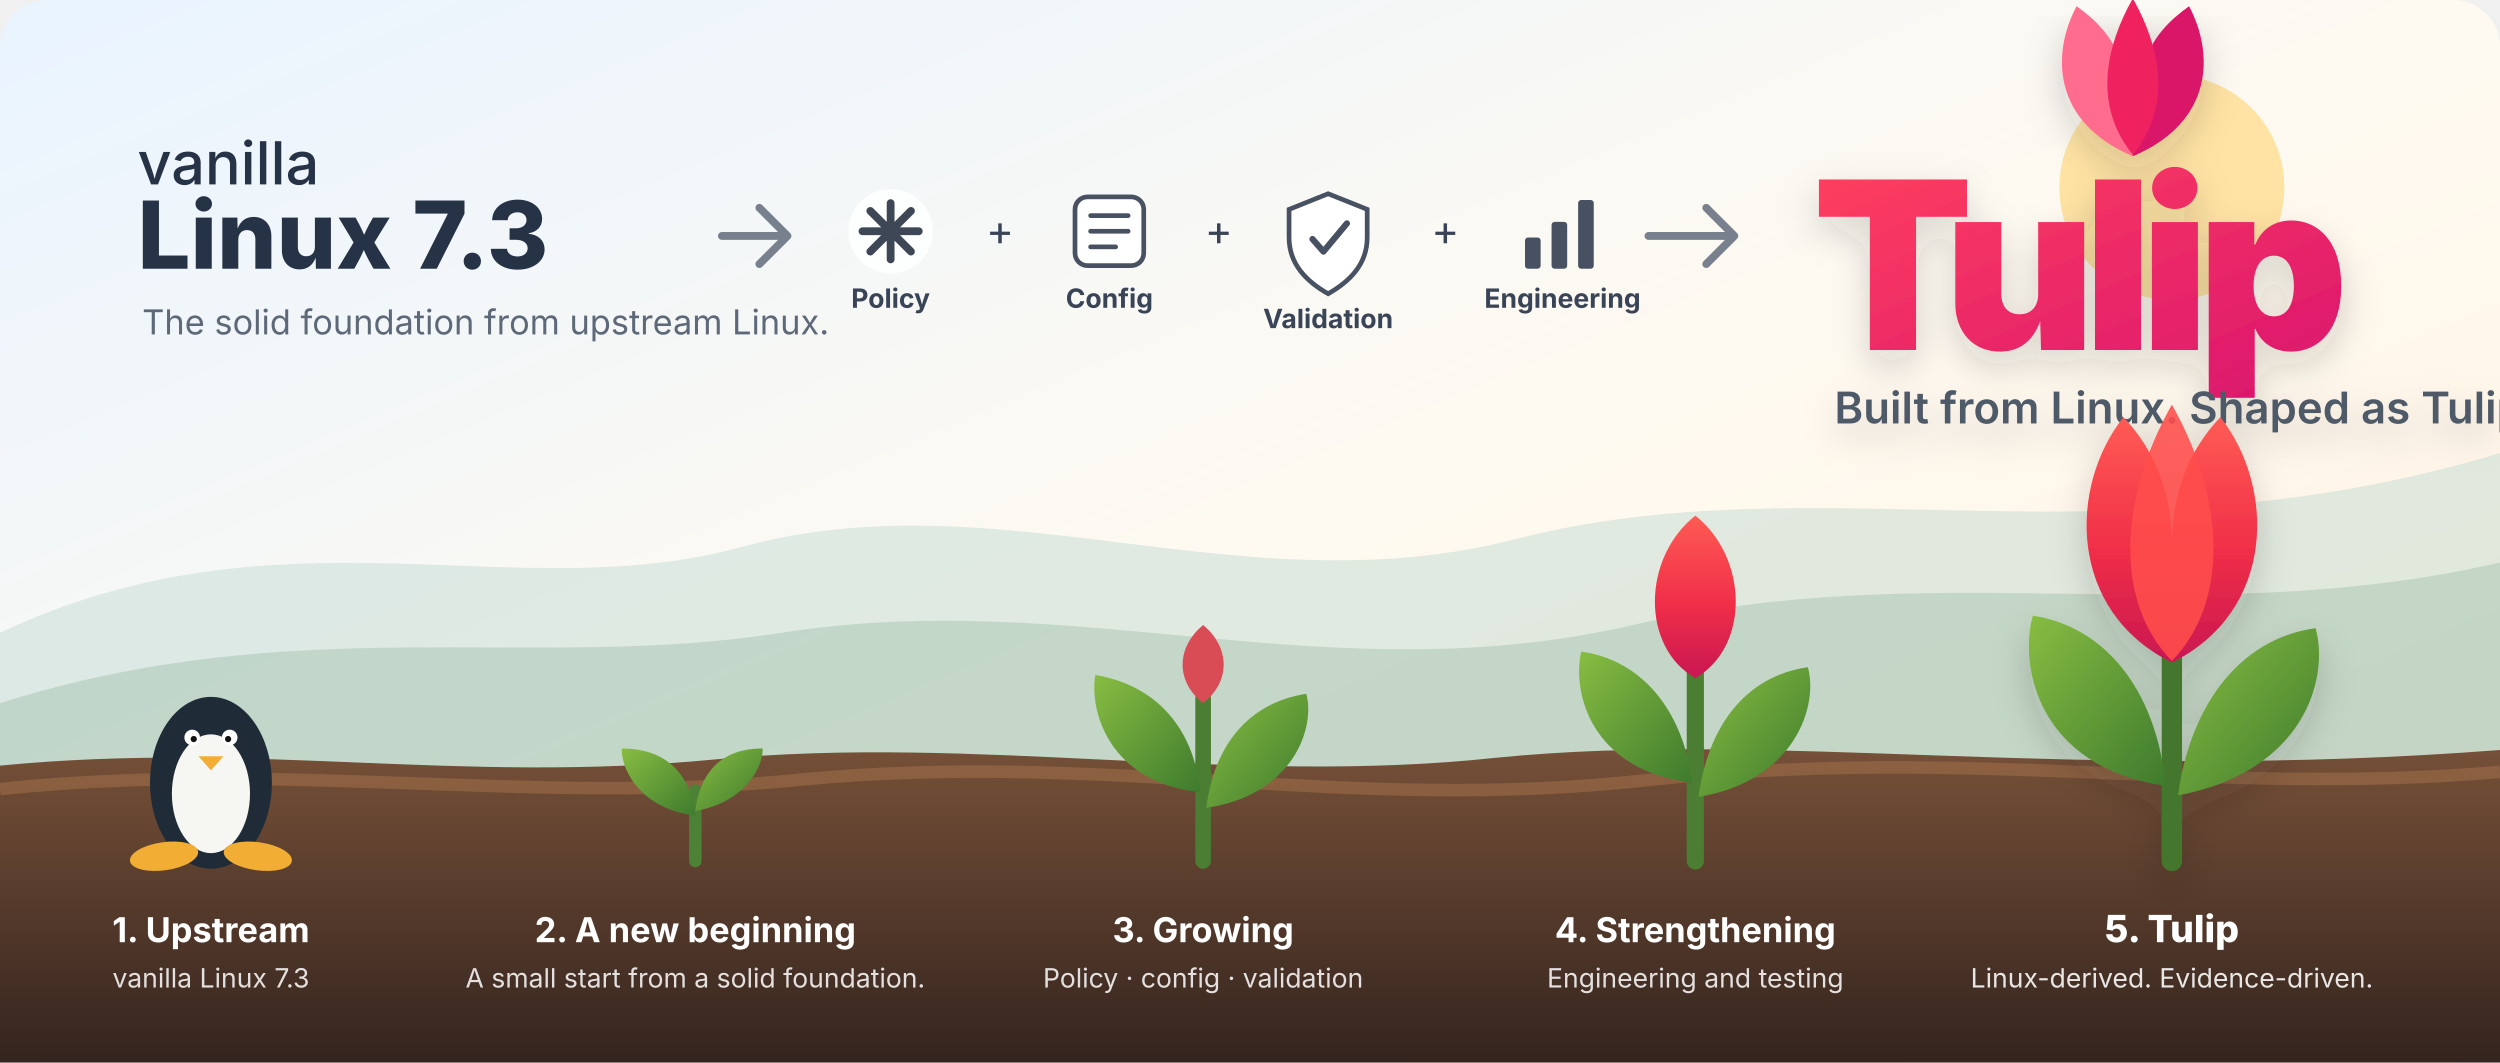
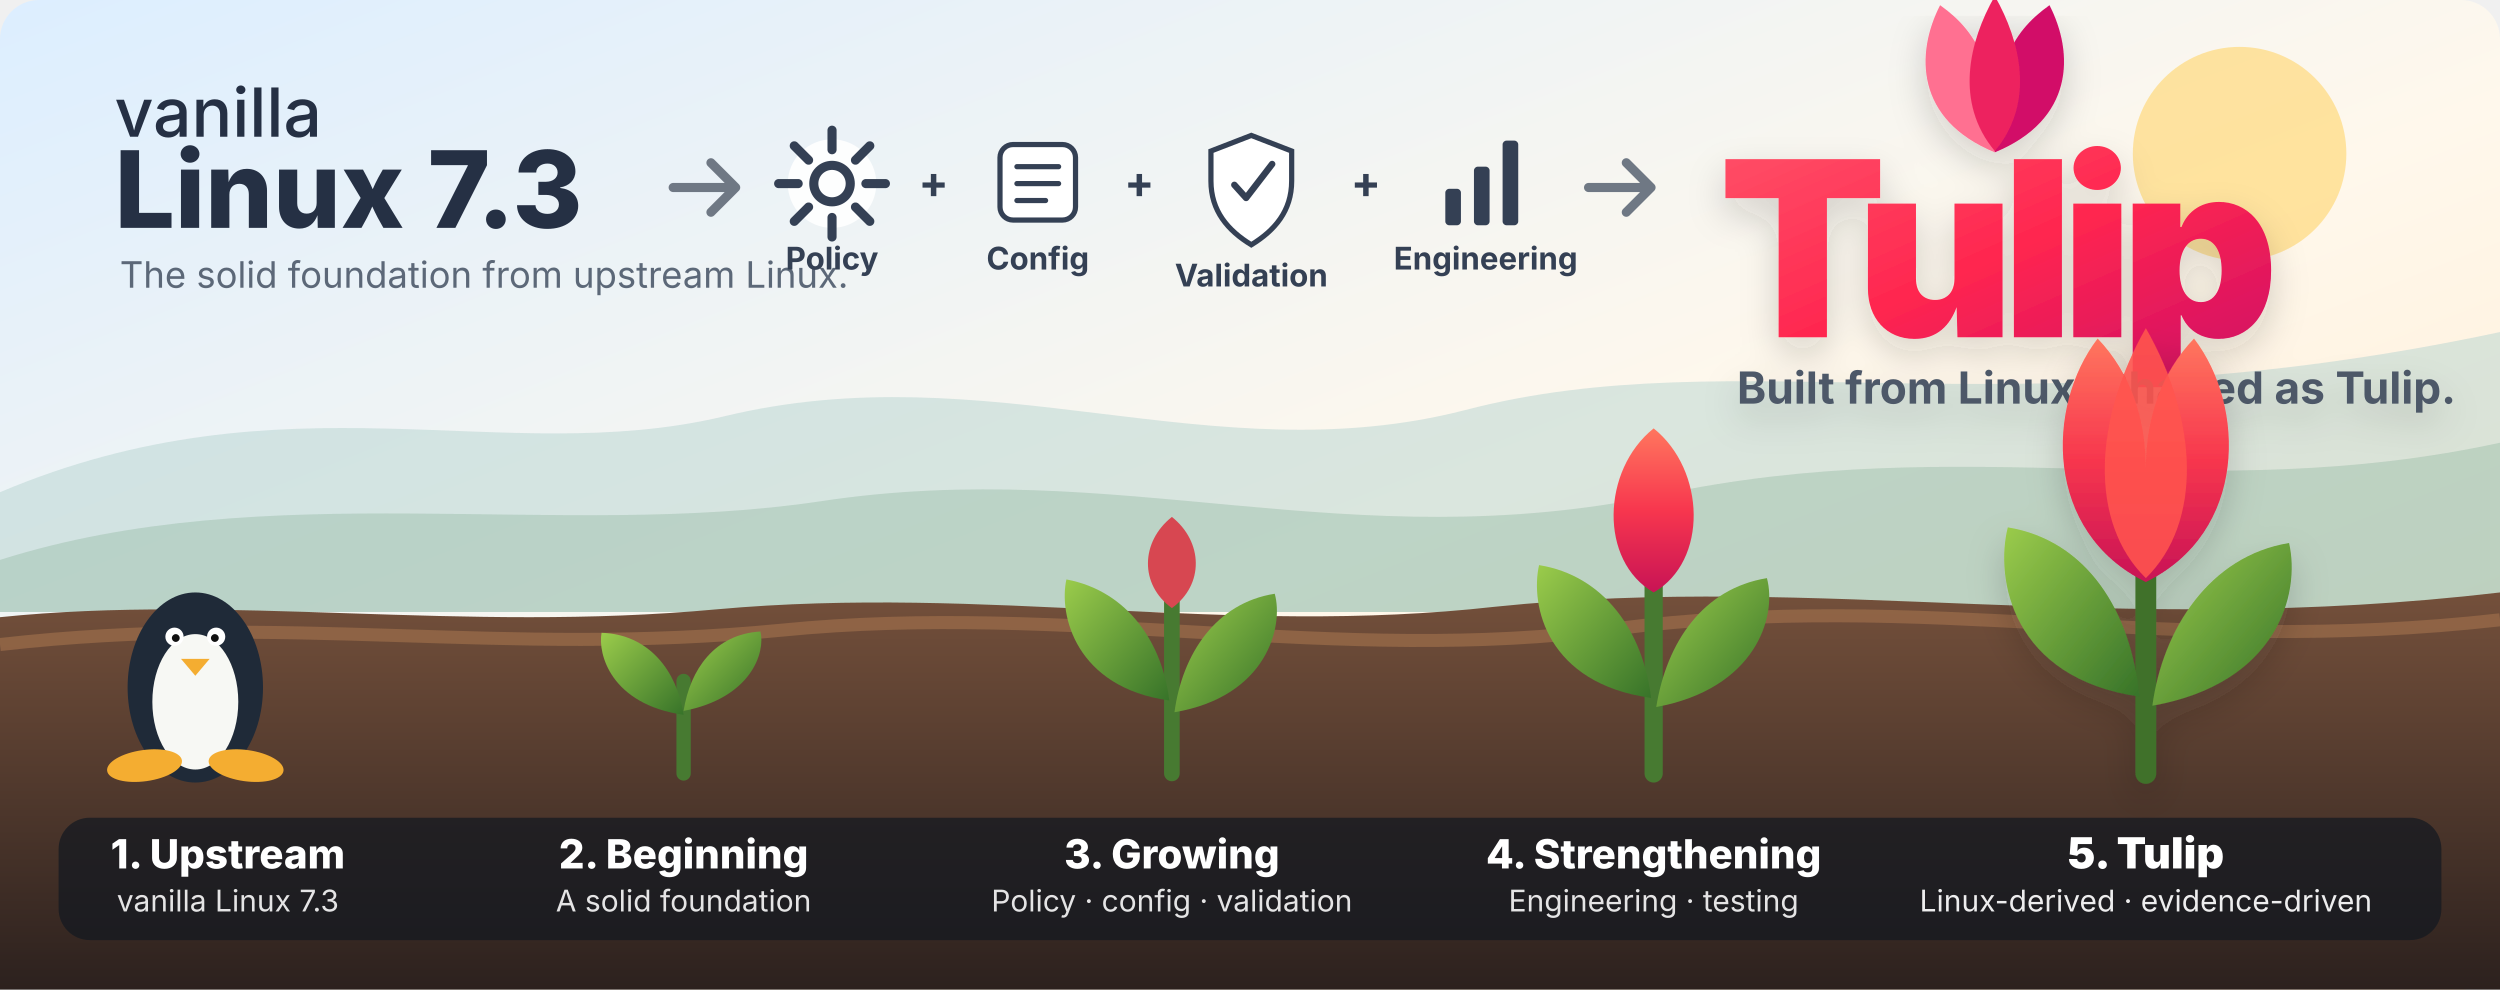
- <svg xmlns="http://www.w3.org/2000/svg" width="1600" height="680" viewBox="0 0 1600 680" role="img" aria-labelledby="title desc">
+ <svg xmlns="http://www.w3.org/2000/svg" width="1920" height="760" viewBox="0 0 1920 760" role="img" aria-labelledby="title desc">
  <defs>
    <linearGradient id="sky" x1="0" y1="0" x2="1" y2="1">
-       <stop offset="0" stop-color="#e9f4ff" />
-       <stop offset="0.52" stop-color="#fffaf1" />
-       <stop offset="1" stop-color="#fff0dc" />
+       <stop offset="0" stop-color="#dceeff" />
+       <stop offset="0.55" stop-color="#fff8ec" />
+       <stop offset="1" stop-color="#ffe8c9" />
    </linearGradient>
-     <linearGradient id="tulipText" x1="0" y1="0" x2="1" y2="1">
-       <stop offset="0" stop-color="#ff3f5f" />
-       <stop offset="1" stop-color="#d9156f" />
+     <linearGradient id="pink" x1="0" y1="0" x2="1" y2="1">
+       <stop offset="0" stop-color="#ff4f67" />
+       <stop offset="0.48" stop-color="#ff264f" />
+       <stop offset="1" stop-color="#cc0d68" />
    </linearGradient>
    <linearGradient id="petal" x1="0" y1="0" x2="0" y2="1">
-       <stop offset="0" stop-color="#ff5b54" />
-       <stop offset="0.55" stop-color="#f02e48" />
-       <stop offset="1" stop-color="#c91752" />
+       <stop offset="0" stop-color="#ff765e" />
+       <stop offset="0.5" stop-color="#f7364e" />
+       <stop offset="1" stop-color="#c81355" />
    </linearGradient>
    <linearGradient id="leaf" x1="0" y1="0" x2="1" y2="1">
-       <stop offset="0" stop-color="#88bd42" />
-       <stop offset="1" stop-color="#3e7b2d" />
+       <stop offset="0" stop-color="#9bcc4b" />
+       <stop offset="1" stop-color="#377329" />
    </linearGradient>
    <linearGradient id="soil" x1="0" y1="0" x2="0" y2="1">
-       <stop offset="0" stop-color="#765038" />
-       <stop offset="1" stop-color="#34241e" />
+       <stop offset="0" stop-color="#74503b" />
+       <stop offset="1" stop-color="#2c211e" />
    </linearGradient>
    <filter id="shadow" x="-20%" y="-20%" width="140%" height="140%">
-       <feDropShadow dx="0" dy="10" stdDeviation="12" flood-color="#2c1c23" flood-opacity="0.18" />
+       <feDropShadow dx="0" dy="12" stdDeviation="14" flood-color="#1c2430" flood-opacity="0.18" />
    </filter>
  </defs>
-   <rect width="1600" height="680" rx="30" fill="url(#sky)" />
-   <circle cx="1390" cy="120" r="72" fill="#ffd77b" opacity="0.65" />
-   <path d="M0 405 C180 320 330 390 475 350 C640 305 795 390 970 345 C1165 295 1350 365 1600 290 L1600 500 L0 500 Z" fill="#bdd8d0" opacity="0.46" />
-   <path d="M0 450 C190 390 340 430 500 405 C690 375 850 445 1045 400 C1240 355 1405 405 1600 360 L1600 500 L0 500 Z" fill="#9bbda6" opacity="0.42" />
-   <g font-family="Inter,Segoe UI,Arial,sans-serif" fill="#263246">
-     <text x="88" y="118" font-size="38" font-weight="500">vanilla</text>
-     <text x="88" y="172" font-size="60" font-weight="760">Linux 7.3</text>
-     <text x="91" y="214" font-size="22" fill="#5d6878">The solid foundation from upstream Linux.</text>
+   <rect width="1920" height="760" rx="30" fill="url(#sky)" />
+   <circle cx="1720" cy="118" r="82" fill="#ffd97a" opacity="0.68" />
+   <path d="M0 378 C220 285 385 360 555 320 C760 270 930 365 1125 315 C1335 260 1545 335 1920 255 L1920 470 L0 470 Z" fill="#b6d3d0" opacity="0.5" />
+   <path d="M0 430 C205 365 430 415 630 385 C860 350 1035 430 1275 380 C1510 330 1690 390 1920 340 L1920 470 L0 470 Z" fill="#8fb59e" opacity="0.38" />
+   <g font-family="Inter,Segoe UI,Arial,sans-serif" fill="#253044">
+     <text x="88" y="105" font-size="52" font-weight="500">vanilla</text>
+     <text x="88" y="175" font-size="82" font-weight="800">Linux 7.3</text>
+     <text x="92" y="221" font-size="28" fill="#5c6878">The solid foundation from upstream Linux.</text>
  </g>
-   <g transform="translate(500 118)" font-family="Inter,Segoe UI,Arial,sans-serif" text-anchor="middle" fill="#394456">
-     <path d="M-38 33 h42 l-18 -18 m18 18 -18 18" fill="none" stroke="#77808c" stroke-width="5" stroke-linecap="round" stroke-linejoin="round" />
-     <g transform="translate(70 0)">
-       <circle cx="0" cy="30" r="27" fill="#ffffff" opacity="0.82" />
-       <path d="M0 12 v36 M-18 30 h36 M-13 17 l26 26 M13 17 l-26 26" stroke="#3e4756" stroke-width="5" stroke-linecap="round" />
-       <text x="0" y="79" font-size="17" font-weight="650">Policy</text>
+   <g transform="translate(575 86)" font-family="Inter,Segoe UI,Arial,sans-serif" text-anchor="middle" fill="#344054">
+     <path d="M-58 58 h48 l-19 -19 m19 19 -19 19" fill="none" stroke="#6f7884" stroke-width="7" stroke-linecap="round" stroke-linejoin="round" />
+     <g transform="translate(64 0)">
+       <circle cx="0" cy="55" r="34" fill="#fff" opacity="0.9" />
+       <circle cx="0" cy="55" r="14" fill="none" stroke="#344054" stroke-width="7" />
+       <path d="M0 14v15M0 81v15M-41 55h15M26 55h15M-29 26l11 11M18 73l11 11M29 26L18 37M-18 73l-11 11" stroke="#344054" stroke-width="7" stroke-linecap="round" />
+       <text x="0" y="121" font-size="24" font-weight="700">Policy</text>
    </g>
-     <text x="140" y="39" font-size="27">+</text>
-     <g transform="translate(210 0)">
-       <rect x="-22" y="8" width="44" height="44" rx="8" fill="#fff" stroke="#475161" stroke-width="3" />
-       <path d="M-12 20 h24 M-12 30 h24 M-12 40 h16" stroke="#475161" stroke-width="3" stroke-linecap="round" />
-       <text x="0" y="79" font-size="17" font-weight="650">Config</text>
+     <text x="142" y="66" font-size="34" font-weight="700">+</text>
+     <g transform="translate(222 0)">
+       <rect x="-29" y="25" width="58" height="58" rx="10" fill="#fff" stroke="#344054" stroke-width="4" />
+       <path d="M-16 42h32M-16 55h32M-16 68h22" stroke="#344054" stroke-width="4" stroke-linecap="round" />
+       <text x="0" y="121" font-size="24" font-weight="700">Config</text>
    </g>
-     <text x="280" y="39" font-size="27">+</text>
-     <g transform="translate(350 0)">
-       <path d="M0 6 l25 10 v18 c0 17 -11 28 -25 36 c-14 -8 -25 -19 -25 -36 V16 Z" fill="#fff" stroke="#475161" stroke-width="3" />
-       <path d="M-10 35 l7 8 15 -18" fill="none" stroke="#475161" stroke-width="4" stroke-linecap="round" stroke-linejoin="round" />
-       <text x="0" y="92" font-size="17" font-weight="650">Validation</text>
+     <text x="300" y="66" font-size="34" font-weight="700">+</text>
+     <g transform="translate(386 0)">
+       <path d="M0 18l31 12v23c0 23-13 38-31 49c-18-11-31-26-31-49V30Z" fill="#fff" stroke="#344054" stroke-width="4" />
+       <path d="M-13 56l9 10 20-26" fill="none" stroke="#344054" stroke-width="5" stroke-linecap="round" stroke-linejoin="round" />
+       <text x="0" y="134" font-size="24" font-weight="700">Validation</text>
    </g>
-     <text x="425" y="39" font-size="27">+</text>
-     <g transform="translate(500 0)">
-       <rect x="-24" y="34" width="10" height="20" rx="2" fill="#475161" />
-       <rect x="-7" y="24" width="10" height="30" rx="2" fill="#475161" />
-       <rect x="10" y="10" width="10" height="44" rx="2" fill="#475161" />
-       <text x="0" y="79" font-size="17" font-weight="650">Engineering</text>
+     <text x="474" y="66" font-size="34" font-weight="700">+</text>
+     <g transform="translate(566 0)">
+       <rect x="-31" y="59" width="12" height="28" rx="3" fill="#344054" />
+       <rect x="-9" y="42" width="12" height="45" rx="3" fill="#344054" />
+       <rect x="13" y="22" width="12" height="65" rx="3" fill="#344054" />
+       <text x="0" y="121" font-size="24" font-weight="700">Engineering</text>
    </g>
-     <path d="M555 33 h55 l-18 -18 m18 18 -18 18" fill="none" stroke="#77808c" stroke-width="5" stroke-linecap="round" stroke-linejoin="round" />
+     <path d="M645 58 h48 l-19 -19 m19 19 -19 19" fill="none" stroke="#6f7884" stroke-width="7" stroke-linecap="round" stroke-linejoin="round" />
  </g>
-   <g transform="translate(1160 46)" filter="url(#shadow)">
-     <g transform="translate(205 6)">
-       <path d="M0 48 C-52 26 -52 -18 -36 -48 C-9 -29 1 -6 0 48 Z" fill="#ff6c8d" />
-       <path d="M0 48 C52 26 52 -18 36 -48 C9 -29 -1 -6 0 48 Z" fill="#d91868" />
-       <path d="M0 47 C-26 15 -17 -23 0 -53 C17 -23 26 15 0 47 Z" fill="#ef245e" />
+   <g transform="translate(1320 54)" filter="url(#shadow)">
+     <g transform="translate(212 7)">
+       <path d="M0 56C-61 31-61-20-42-57C-11-35 1-7 0 56Z" fill="#ff6f91" />
+       <path d="M0 56C61 31 61-20 42-57C11-35-1-7 0 56Z" fill="#d20f68" />
+       <path d="M0 55C-31 18-20-29 0-64C20-29 31 18 0 55Z" fill="#ed245f" />
    </g>
-     <text x="0" y="178" font-family="Inter,Segoe UI,Arial,sans-serif" font-size="150" font-weight="850" fill="url(#tulipText)" letter-spacing="-8">Tulip</text>
-     <text x="14" y="225" font-family="Inter,Segoe UI,Arial,sans-serif" font-size="28" font-weight="600" fill="#505a68">Built from Linux. Shaped as Tulip.</text>
+     <text x="0" y="205" font-family="Inter,Segoe UI,Arial,sans-serif" font-size="188" font-weight="900" fill="url(#pink)" letter-spacing="-10">Tulip</text>
+     <text x="14" y="256" font-family="Inter,Segoe UI,Arial,sans-serif" font-size="34" font-weight="700" fill="#4d5968">Built from Linux. Shaped as Tulip.</text>
  </g>
-   <path d="M0 490 C165 474 292 502 458 486 C625 470 790 503 957 485 C1137 467 1326 501 1600 480 L1600 680 L0 680 Z" fill="url(#soil)" />
-   <path d="M0 505 C182 486 345 516 512 499 C710 480 860 521 1057 499 C1262 477 1415 510 1600 494" fill="none" stroke="#9a6a46" stroke-width="8" opacity="0.65" />
-   <g transform="translate(135 466)">
-     <ellipse cx="0" cy="35" rx="39" ry="55" fill="#202b38" />
-     <ellipse cx="0" cy="42" rx="25" ry="38" fill="#f6f7f2" />
-     <circle cx="-12" cy="6" r="5" fill="#fff" />
-     <circle cx="12" cy="6" r="5" fill="#fff" />
-     <circle cx="-11" cy="7" r="2" fill="#111" />
-     <circle cx="11" cy="7" r="2" fill="#111" />
-     <path d="M-8 18 L0 27 L8 18 Z" fill="#f2ad34" />
-     <ellipse cx="-30" cy="82" rx="22" ry="9" fill="#f2ad34" transform="rotate(-8 -30 82)" />
-     <ellipse cx="30" cy="82" rx="22" ry="9" fill="#f2ad34" transform="rotate(8 30 82)" />
+   <path d="M0 474 C175 456 355 486 550 468 C760 449 943 489 1148 466 C1398 440 1622 490 1920 455 L1920 760 L0 760 Z" fill="url(#soil)" />
+   <path d="M0 495 C220 470 385 505 600 484 C820 462 1030 511 1240 483 C1480 452 1665 505 1920 476" fill="none" stroke="#9b6c49" stroke-width="10" opacity="0.72" />
+   <g transform="translate(150 470)">
+     <ellipse cx="0" cy="58" rx="52" ry="73" fill="#1f2a38" />
+     <ellipse cx="0" cy="69" rx="33" ry="52" fill="#f7f8f4" />
+     <circle cx="-16" cy="19" r="7" fill="#fff" />
+     <circle cx="16" cy="19" r="7" fill="#fff" />
+     <circle cx="-15" cy="20" r="3" fill="#111" />
+     <circle cx="15" cy="20" r="3" fill="#111" />
+     <path d="M-11 36L0 49L11 36Z" fill="#f4ad31" />
+     <ellipse cx="-39" cy="118" rx="29" ry="12" fill="#f4ad31" transform="rotate(-8 -39 118)" />
+     <ellipse cx="39" cy="118" rx="29" ry="12" fill="#f4ad31" transform="rotate(8 39 118)" />
  </g>
-   <g transform="translate(445 493)">
-     <path d="M0 58 V13" stroke="#4d8135" stroke-width="8" stroke-linecap="round" />
-     <path d="M0 29 C-39 24 -48 -5 -47 -14 C-20 -14 -3 1 0 29 Z" fill="url(#leaf)" />
-     <path d="M0 26 C35 20 44 -6 43 -14 C17 -14 3 1 0 26 Z" fill="url(#leaf)" />
+   <g transform="translate(525 500)">
+     <path d="M0 94V23" stroke="#477a31" stroke-width="11" stroke-linecap="round" />
+     <path d="M0 49C-56 41-66 2-63-14C-27-13-5 15 0 49Z" fill="url(#leaf)" />
+     <path d="M0 46C52 36 63 1 59-15C24-13 5 14 0 46Z" fill="url(#leaf)" />
  </g>
-   <g transform="translate(770 425)">
-     <path d="M0 126 V22" stroke="#4b7d32" stroke-width="10" stroke-linecap="round" />
-     <path d="M-2 82 C-60 76 -73 30 -69 7 C-27 14 -5 45 -2 82 Z" fill="url(#leaf)" />
-     <path d="M2 92 C58 84 72 40 66 19 C28 25 7 53 2 92 Z" fill="url(#leaf)" />
-     <path d="M0 25 C-18 11 -17 -11 0 -25 C17 -11 18 11 0 25 Z" fill="#d94b55" />
+   <g transform="translate(900 432)">
+     <path d="M0 162V25" stroke="#477a31" stroke-width="12" stroke-linecap="round" />
+     <path d="M-2 106C-74 96-87 40-81 13C-33 22-7 63-2 106Z" fill="url(#leaf)" />
+     <path d="M2 115C73 103 86 49 79 24C34 31 8 70 2 115Z" fill="url(#leaf)" />
+     <path d="M0 35C-25 17-24-16 0-35C24-16 25 17 0 35Z" fill="#d74751" />
  </g>
-   <g transform="translate(1085 382)">
-     <path d="M0 169 V39" stroke="#4b7d32" stroke-width="11" stroke-linecap="round" />
-     <path d="M-2 119 C-67 111 -79 61 -73 35 C-31 41 -7 77 -2 119 Z" fill="url(#leaf)" />
-     <path d="M2 128 C64 118 79 69 72 45 C31 51 8 84 2 128 Z" fill="url(#leaf)" />
-     <path d="M0 52 C-35 32 -34 -25 0 -52 C34 -25 35 32 0 52 Z" fill="url(#petal)" />
+   <g transform="translate(1270 392)">
+     <path d="M0 202V48" stroke="#477a31" stroke-width="14" stroke-linecap="round" />
+     <path d="M-2 144C-82 133-95 73-88 42C-38 50-8 93-2 144Z" fill="url(#leaf)" />
+     <path d="M2 151C78 137 95 82 87 52C38 60 10 101 2 151Z" fill="url(#leaf)" />
+     <path d="M0 63C-42 39-40-31 0-63C40-31 42 39 0 63Z" fill="url(#petal)" />
  </g>
-   <g transform="translate(1390 336)" filter="url(#shadow)">
-     <path d="M0 215 V70" stroke="#45762e" stroke-width="13" stroke-linecap="round" />
-     <path d="M-4 167 C-86 155 -98 90 -89 58 C-38 66 -9 112 -4 167 Z" fill="url(#leaf)" />
-     <path d="M4 173 C84 158 101 99 92 66 C41 73 11 119 4 173 Z" fill="url(#leaf)" />
-     <path d="M0 88 C-67 55 -66 -25 -31 -69 C-10 -47 0 -19 0 13 C0 -19 10 -47 31 -69 C66 -25 67 55 0 88 Z" fill="url(#petal)" />
-     <path d="M0 87 C-37 49 -34 -17 0 -77 C34 -17 37 49 0 87 Z" fill="#ff4d4b" opacity="0.88" />
+   <g transform="translate(1648 343)" filter="url(#shadow)">
+     <path d="M0 251V78" stroke="#3f712b" stroke-width="16" stroke-linecap="round" />
+     <path d="M-5 192C-103 178-116 101-106 62C-45 72-11 127-5 192Z" fill="url(#leaf)" />
+     <path d="M5 199C101 182 119 113 110 74C49 84 13 140 5 199Z" fill="url(#leaf)" />
+     <path d="M0 104C-78 66-77-31-37-83C-12-57 0-22 0 17C0-22 12-57 37-83C77-31 78 66 0 104Z" fill="url(#petal)" />
+     <path d="M0 101C-44 58-40-21 0-91C40-21 44 58 0 101Z" fill="#ff544e" opacity="0.88" />
  </g>
+   <rect x="45" y="628" width="1830" height="94" rx="24" fill="#121820" opacity="0.72" />
  <g font-family="Inter,Segoe UI,Arial,sans-serif" text-anchor="middle" fill="#fff">
-     <g transform="translate(135 0)">
-       <text y="603" font-size="22" font-weight="750">1. Upstream</text>
-       <text y="632" font-size="17" opacity="0.85">vanilla Linux 7.3</text>
+     <g transform="translate(175 0)">
+       <text y="667" font-size="31" font-weight="800">1. Upstream</text>
+       <text y="700" font-size="23" opacity="0.88">vanilla Linux 7.3</text>
    </g>
-     <g transform="translate(445 0)">
-       <text y="603" font-size="22" font-weight="750">2. A new beginning</text>
-       <text y="632" font-size="17" opacity="0.85">A small start from a solid foundation.</text>
+     <g transform="translate(525 0)">
+       <text y="667" font-size="31" font-weight="800">2. Beginning</text>
+       <text y="700" font-size="23" opacity="0.88">A solid foundation</text>
    </g>
-     <g transform="translate(770 0)">
-       <text y="603" font-size="22" font-weight="750">3. Growing</text>
-       <text y="632" font-size="17" opacity="0.85">Policy · config · validation</text>
+     <g transform="translate(900 0)">
+       <text y="667" font-size="31" font-weight="800">3. Growing</text>
+       <text y="700" font-size="23" opacity="0.88">Policy · config · validation</text>
    </g>
-     <g transform="translate(1085 0)">
-       <text y="603" font-size="22" font-weight="750">4. Strengthening</text>
-       <text y="632" font-size="17" opacity="0.85">Engineering and testing</text>
+     <g transform="translate(1270 0)">
+       <text y="667" font-size="31" font-weight="800">4. Strengthening</text>
+       <text y="700" font-size="23" opacity="0.88">Engineering · testing</text>
    </g>
-     <g transform="translate(1390 0)">
-       <text y="603" font-size="24" font-weight="800">5. Tulip</text>
-       <text y="632" font-size="17" opacity="0.88">Linux-derived. Evidence-driven.</text>
+     <g transform="translate(1648 0)">
+       <text y="667" font-size="33" font-weight="900">5. Tulip</text>
+       <text y="700" font-size="23" opacity="0.92">Linux-derived · evidence-driven</text>
    </g>
  </g>
</svg>
